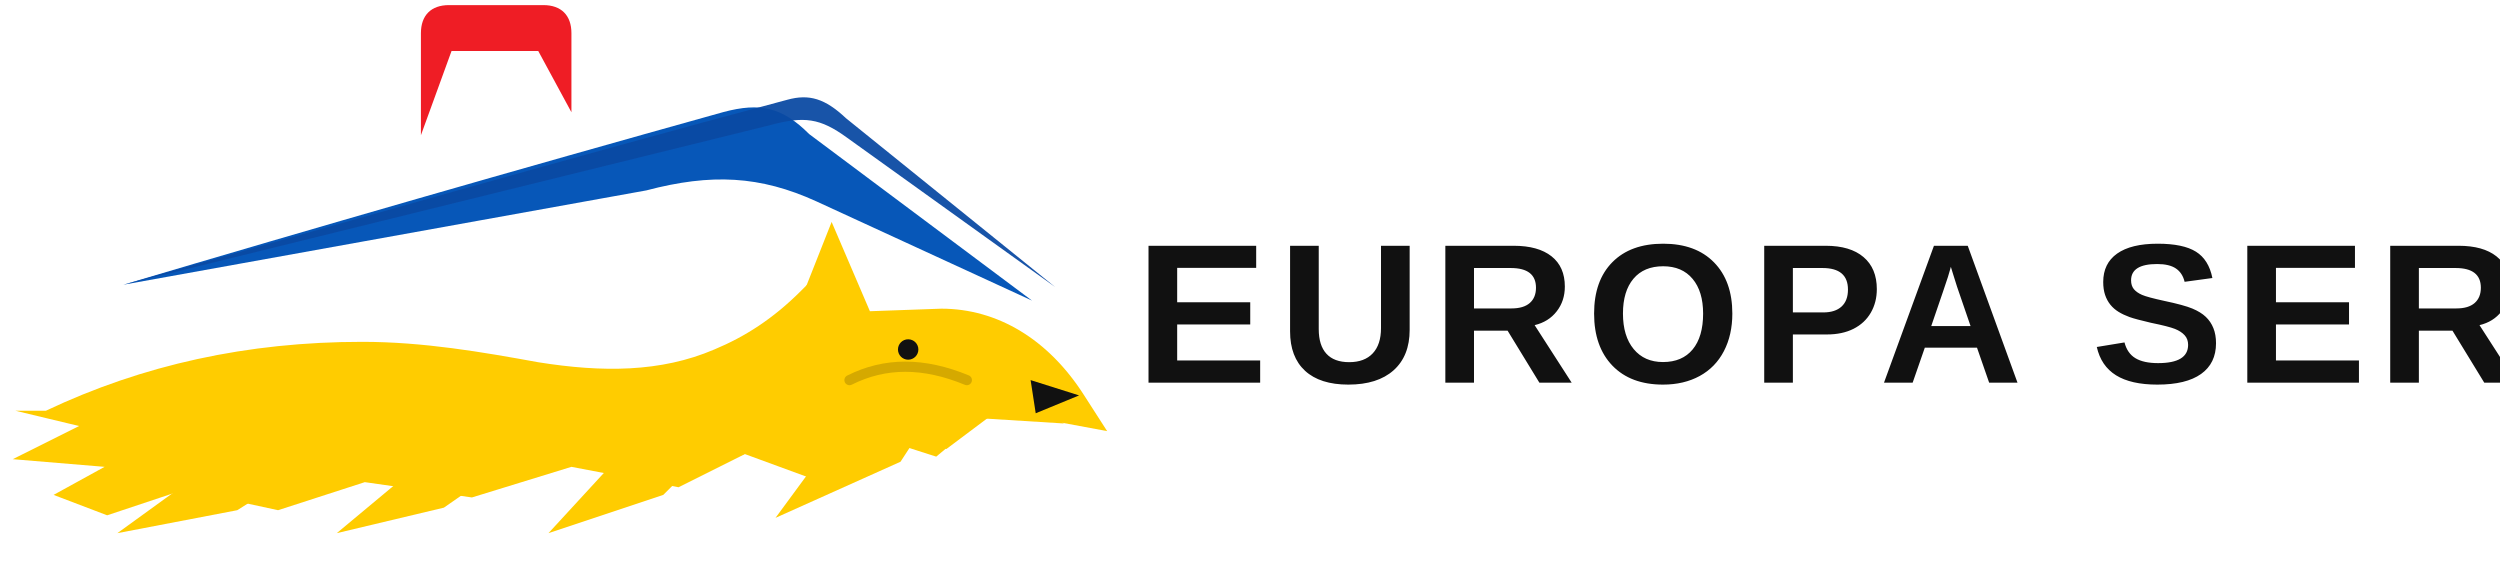
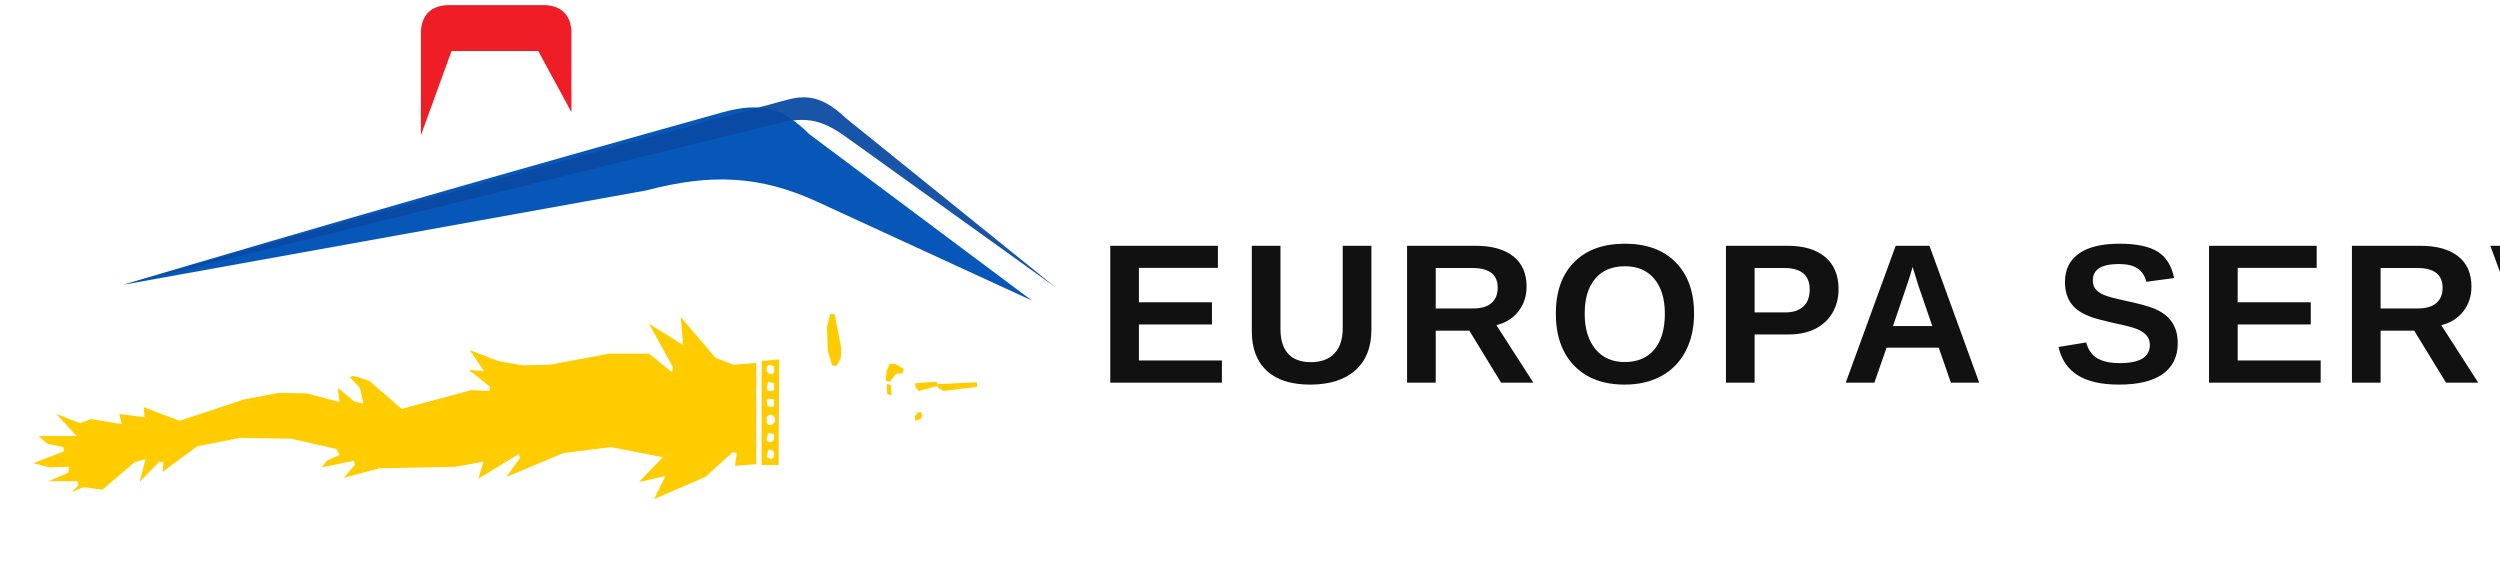
<svg xmlns="http://www.w3.org/2000/svg" viewBox="0 0 980 220" role="img" aria-labelledby="title desc">
  <path id="symbol-red-detail" d="M165 2h48c7 0 11 4 11 11v31l-13-24h-34l-12 33V13c0-7 4-11 11-11z" fill="#ef1d25" />
  <g id="symbol-roof" transform="translate(34 42) scale(.48)">
    <path d="M30 145C188 98 348 52 520 4c30-8 48-4 70 18l182 136-176-81c-46-21-86-23-139-9L30 145z" fill="#0757b8" />
    <path d="M30 145C208 95 392 42 572-6c18-5 31-1 48 15l171 138L621 25c-22-16-35-18-64-10L30 145z" fill="#0a49a3" opacity=".94" />
  </g>
-   <g id="symbol-wolf" fill="#ffcc00">
-     <path d="M18 161c38-18 79-27 124-27 24 0 47 4 69 8 25 4 48 4 69-5 12-5 23-12 34-23l14-14 8 23c24 1 46 10 63 26l18 17-32-2-18 15-25-8-20 18-30-11-26 13-42-8-39 12-42-6-34 11-37-8-30 10-21-8 20-11-36-3 26-13-25-6z" />
-     <path d="M309 130l17-43 15 35 28-1c22 0 42 12 56 34l9 14-43-8-20 15-24-9-22 19-18-14-28 11 11-23-25-5 28-10z" />
-     <path d="M326 94l-18 42 32-13z" />
-     <path d="M370 124l24 7 30 27-38-10z" />
-     <path d="M75 188l-29 21 47-9 27-17z" />
-     <path d="M156 189l-24 20 42-10 23-16z" />
-     <path d="M238 184l-23 25 45-15 19-19z" />
-     <path d="M329 169l-25 34 49-22 15-23z" />
-     <circle cx="356" cy="137" r="4" fill="#111111" />
-     <path d="M404 149l19 6-17 7z" fill="#111111" />
-     <path d="M333 149c14-7 29-7 46 0" fill="none" stroke="#d5a900" stroke-width="4" stroke-linecap="round" />
+   <g id="symbol-wolf" transform="translate(-8 -22) scale(1.17)" fill="#ffcc00">
+     <path fill-rule="nonzero" d="M262 139.8L262 174.6L267.7 174.6L267.9 139.2ZM264.2 169.5L265.4 169.5L266.2 170.3L266.2 171.7L265.4 172.6L263.7 172ZM264.2 163.8L266.2 164.3L266.2 166L265.4 166.9L264.2 166.9L263.7 166ZM264.5 157.8L265.7 157.8L266.5 158.9L266.5 160.1L265.4 161.2L264.2 161.2L263.7 160.3L263.7 158.6ZM264.2 152.4L266.2 152.6L266.2 154.6L265.7 155.2L264 154.9L263.7 152.9ZM264.2 146.7L266.2 147.2L266.2 149.2L265.7 149.8L264.2 149.8L263.7 148.9ZM264.5 141L266.2 141.5L266.2 143.5L265.7 144.1L264.5 144.1L263.7 143.2L263.7 141.8ZM260.2 140.4L252.6 141L246.6 138.7L234.9 125L235.7 134.4L224.3 127.3L232.3 141.8L232 143.5L224.3 137.3L210.9 137.3L191 141L181.9 141.2L173.9 139.8L164.2 136.1L169 143.2L163.9 142.7L171 148.4L170.8 149.8L164.8 149.5L141.4 155.8L130.6 146.4L125.2 144.7L124 145.2L127.4 148.7L128.6 154.1L125.4 153.2L120 148.7L120.6 153.5L109.5 150.6L100.4 150.4L88.7 152.6L67 159.8L55 155.2L55.3 158.6L46.8 157.5L47.6 160.9L37.4 159.2L33.7 160.6L25.7 157.5L32.5 164.9L19.7 164.9L22.8 167.5L28 168.6L28.3 170L18 174L23.4 175.4L30 175.2L29.7 177.2L23.1 180L32.8 180L33.1 181.4L30.8 183.7L34.8 182L41.1 182.9L51.9 173.7L55.6 172.6L53.6 180.3L60.2 173.5L61.6 173.7L61.3 176.9L73 168.3L87.3 165.5L104.4 165.8L119.5 169.2L120.6 171.2L116.3 173.2L114.6 175.4L125.4 173.2L125.7 174.6L122 178.9L134 175.7L159.4 175.2L168.8 173.5L167.1 179.2L180.7 170.9L181 172.3L176.5 178.6L195.6 170.6L211.5 168.6L228.9 172L220.9 180.3L229.8 178.3L226 186L243.2 178.6L252.3 170.3L253.7 170.6L253.1 174.9L260.2 174.3ZM315.5 156.9L315.8 158.3L315.3 159.2L313.5 159.8L313.3 158.3L314.4 156.9ZM303.9 147.5L305.3 147.8L305.6 151.2L304.1 150.9ZM321 147.5L334.1 146.9L334.3 148.4L323 149.8L321 148.7ZM313.5 147.2L320.7 146.7L321 148.1L314.7 149.8L313.5 148.4ZM309.6 142.4L309.3 143.8L307 144.1L305 146.7L303.6 146.4L303.9 143L305 140.7L306.7 140.7ZM285 123.9L286.5 124.1L288.7 135.5L288.5 139L287 141.5L285.6 141.2L284.2 136.4L283.9 128.4Z" />
  </g>
-   <text x="445" y="150" fill="#111111" font-family="Arial Rounded MT Bold, Arial, Helvetica, sans-serif" font-size="78" font-weight="800" letter-spacing="4" textLength="490" lengthAdjust="spacingAndGlyphs">EUROPA SERVICE</text>
+   <text x="430" y="150" fill="#111111" font-family="Arial Rounded MT Bold, Arial, Helvetica, sans-serif" font-size="78" font-weight="800" letter-spacing="4" textLength="510" lengthAdjust="spacingAndGlyphs">EUROPA SERVICE</text>
</svg>
